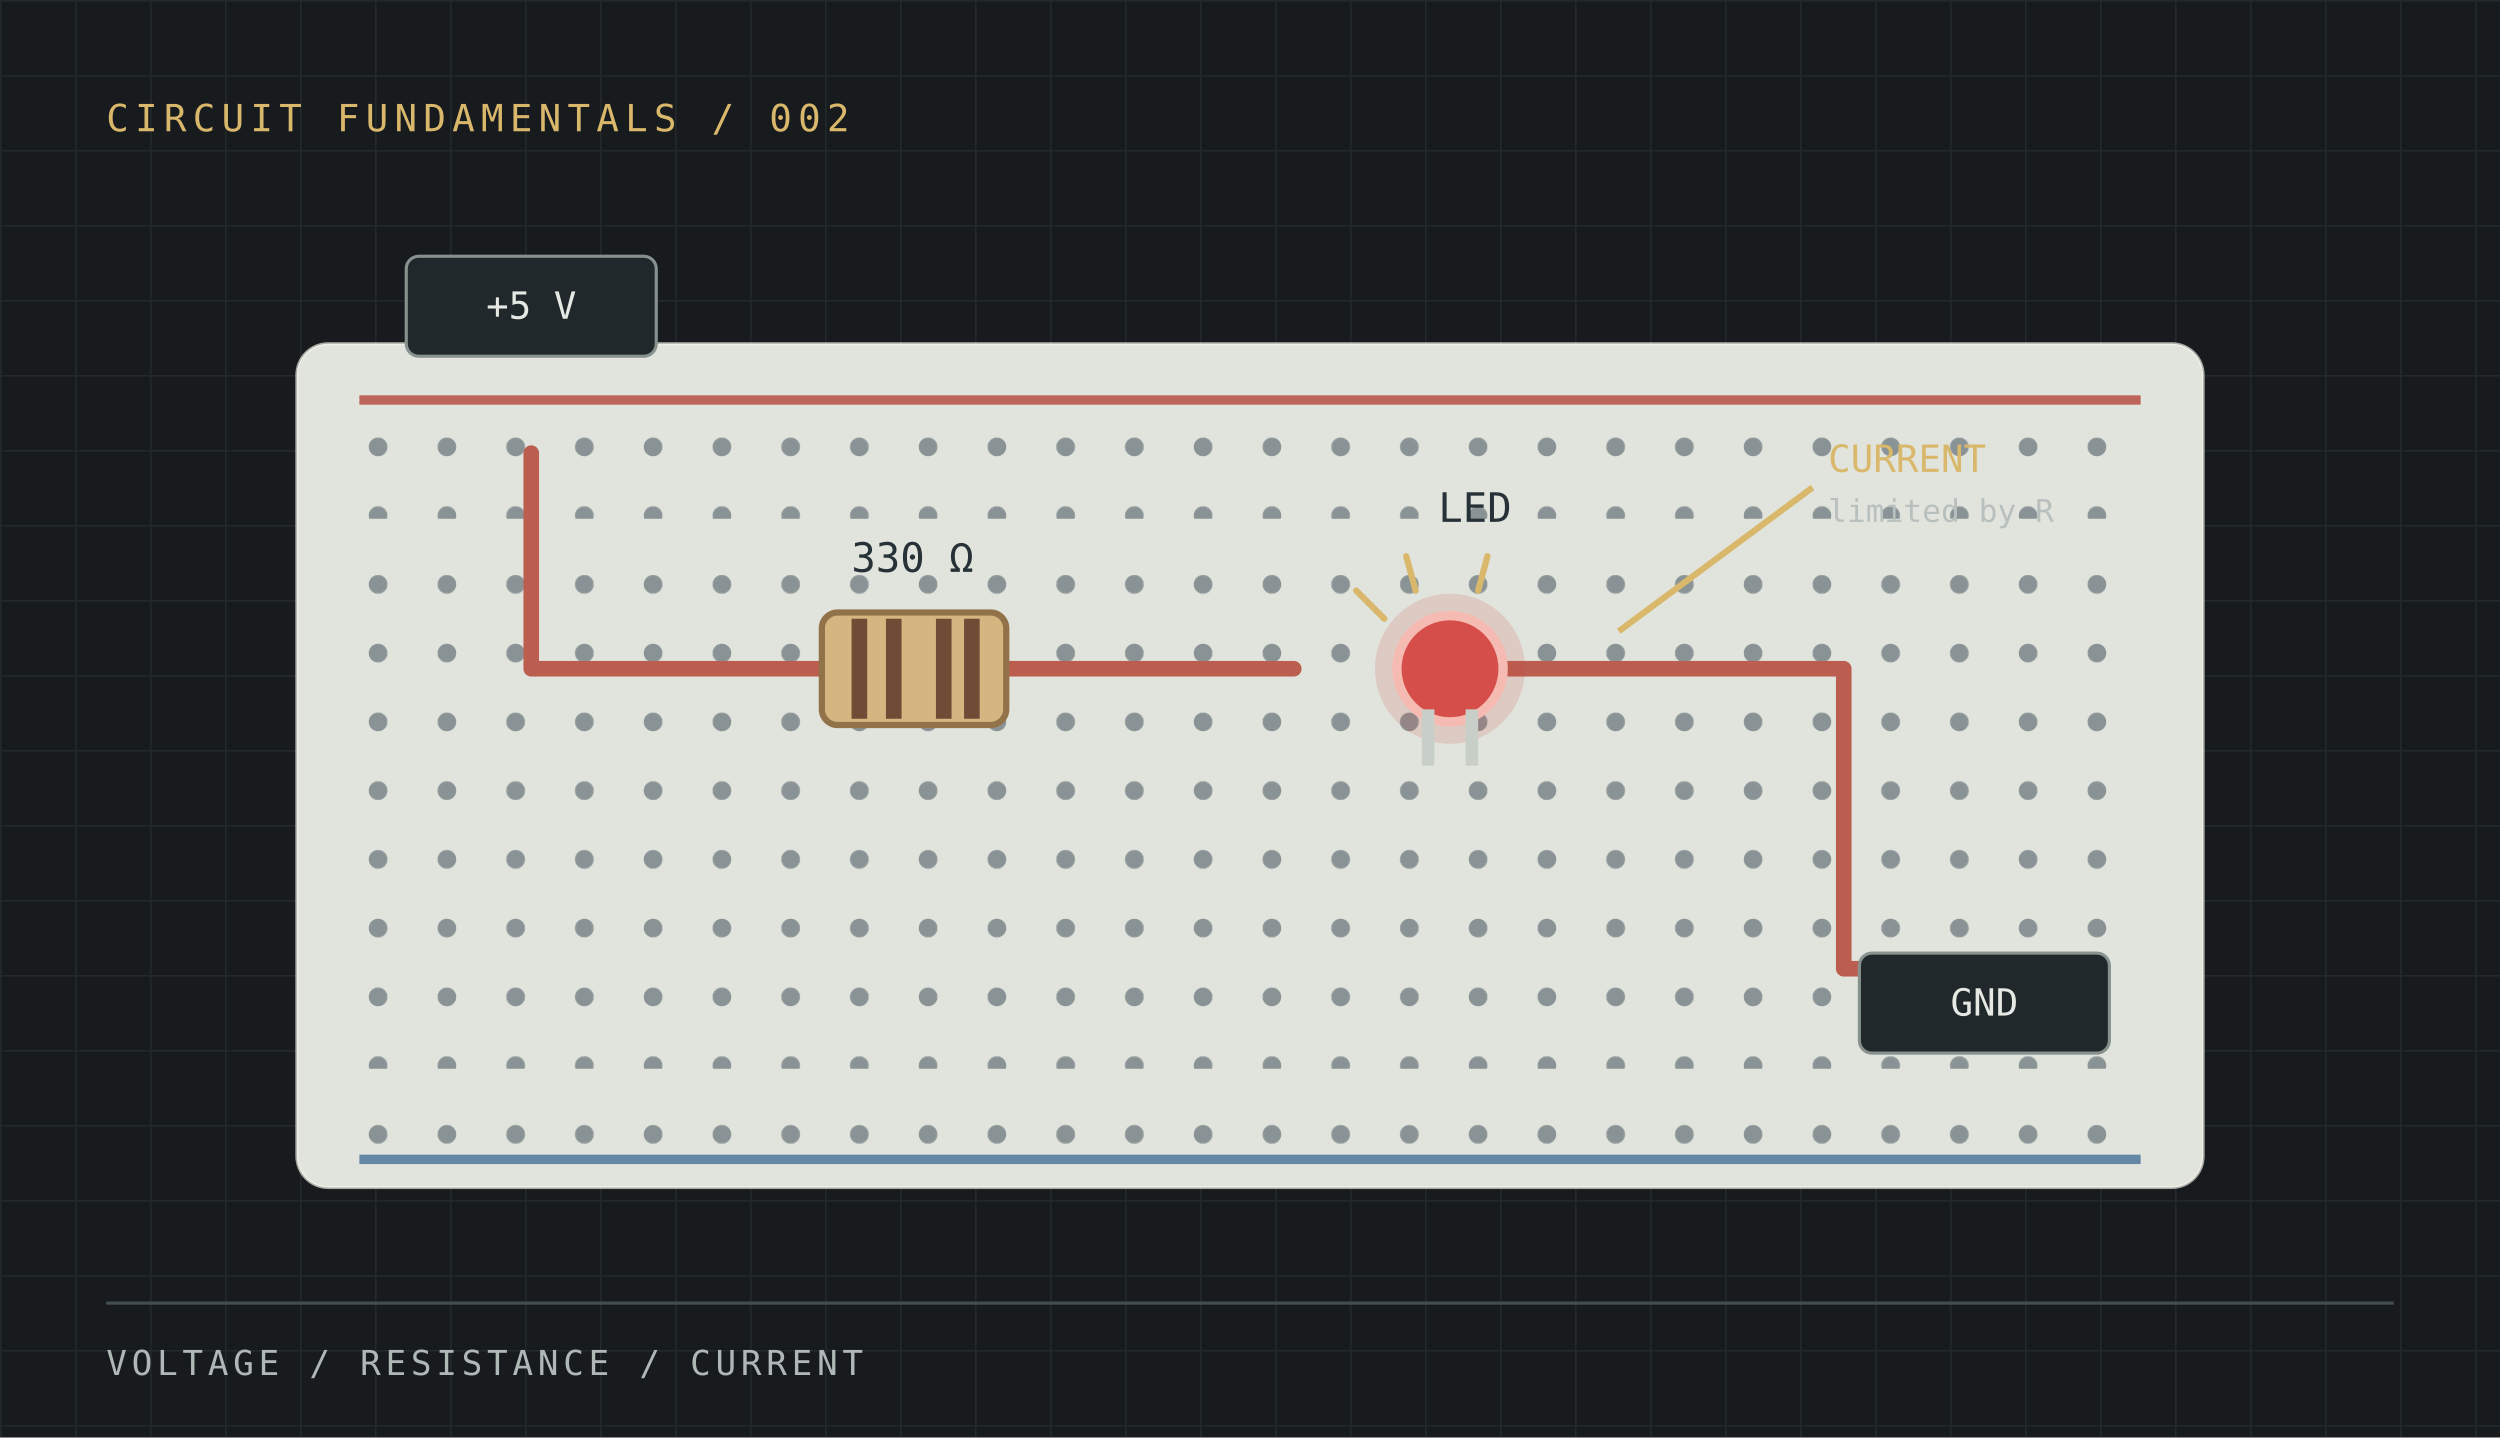
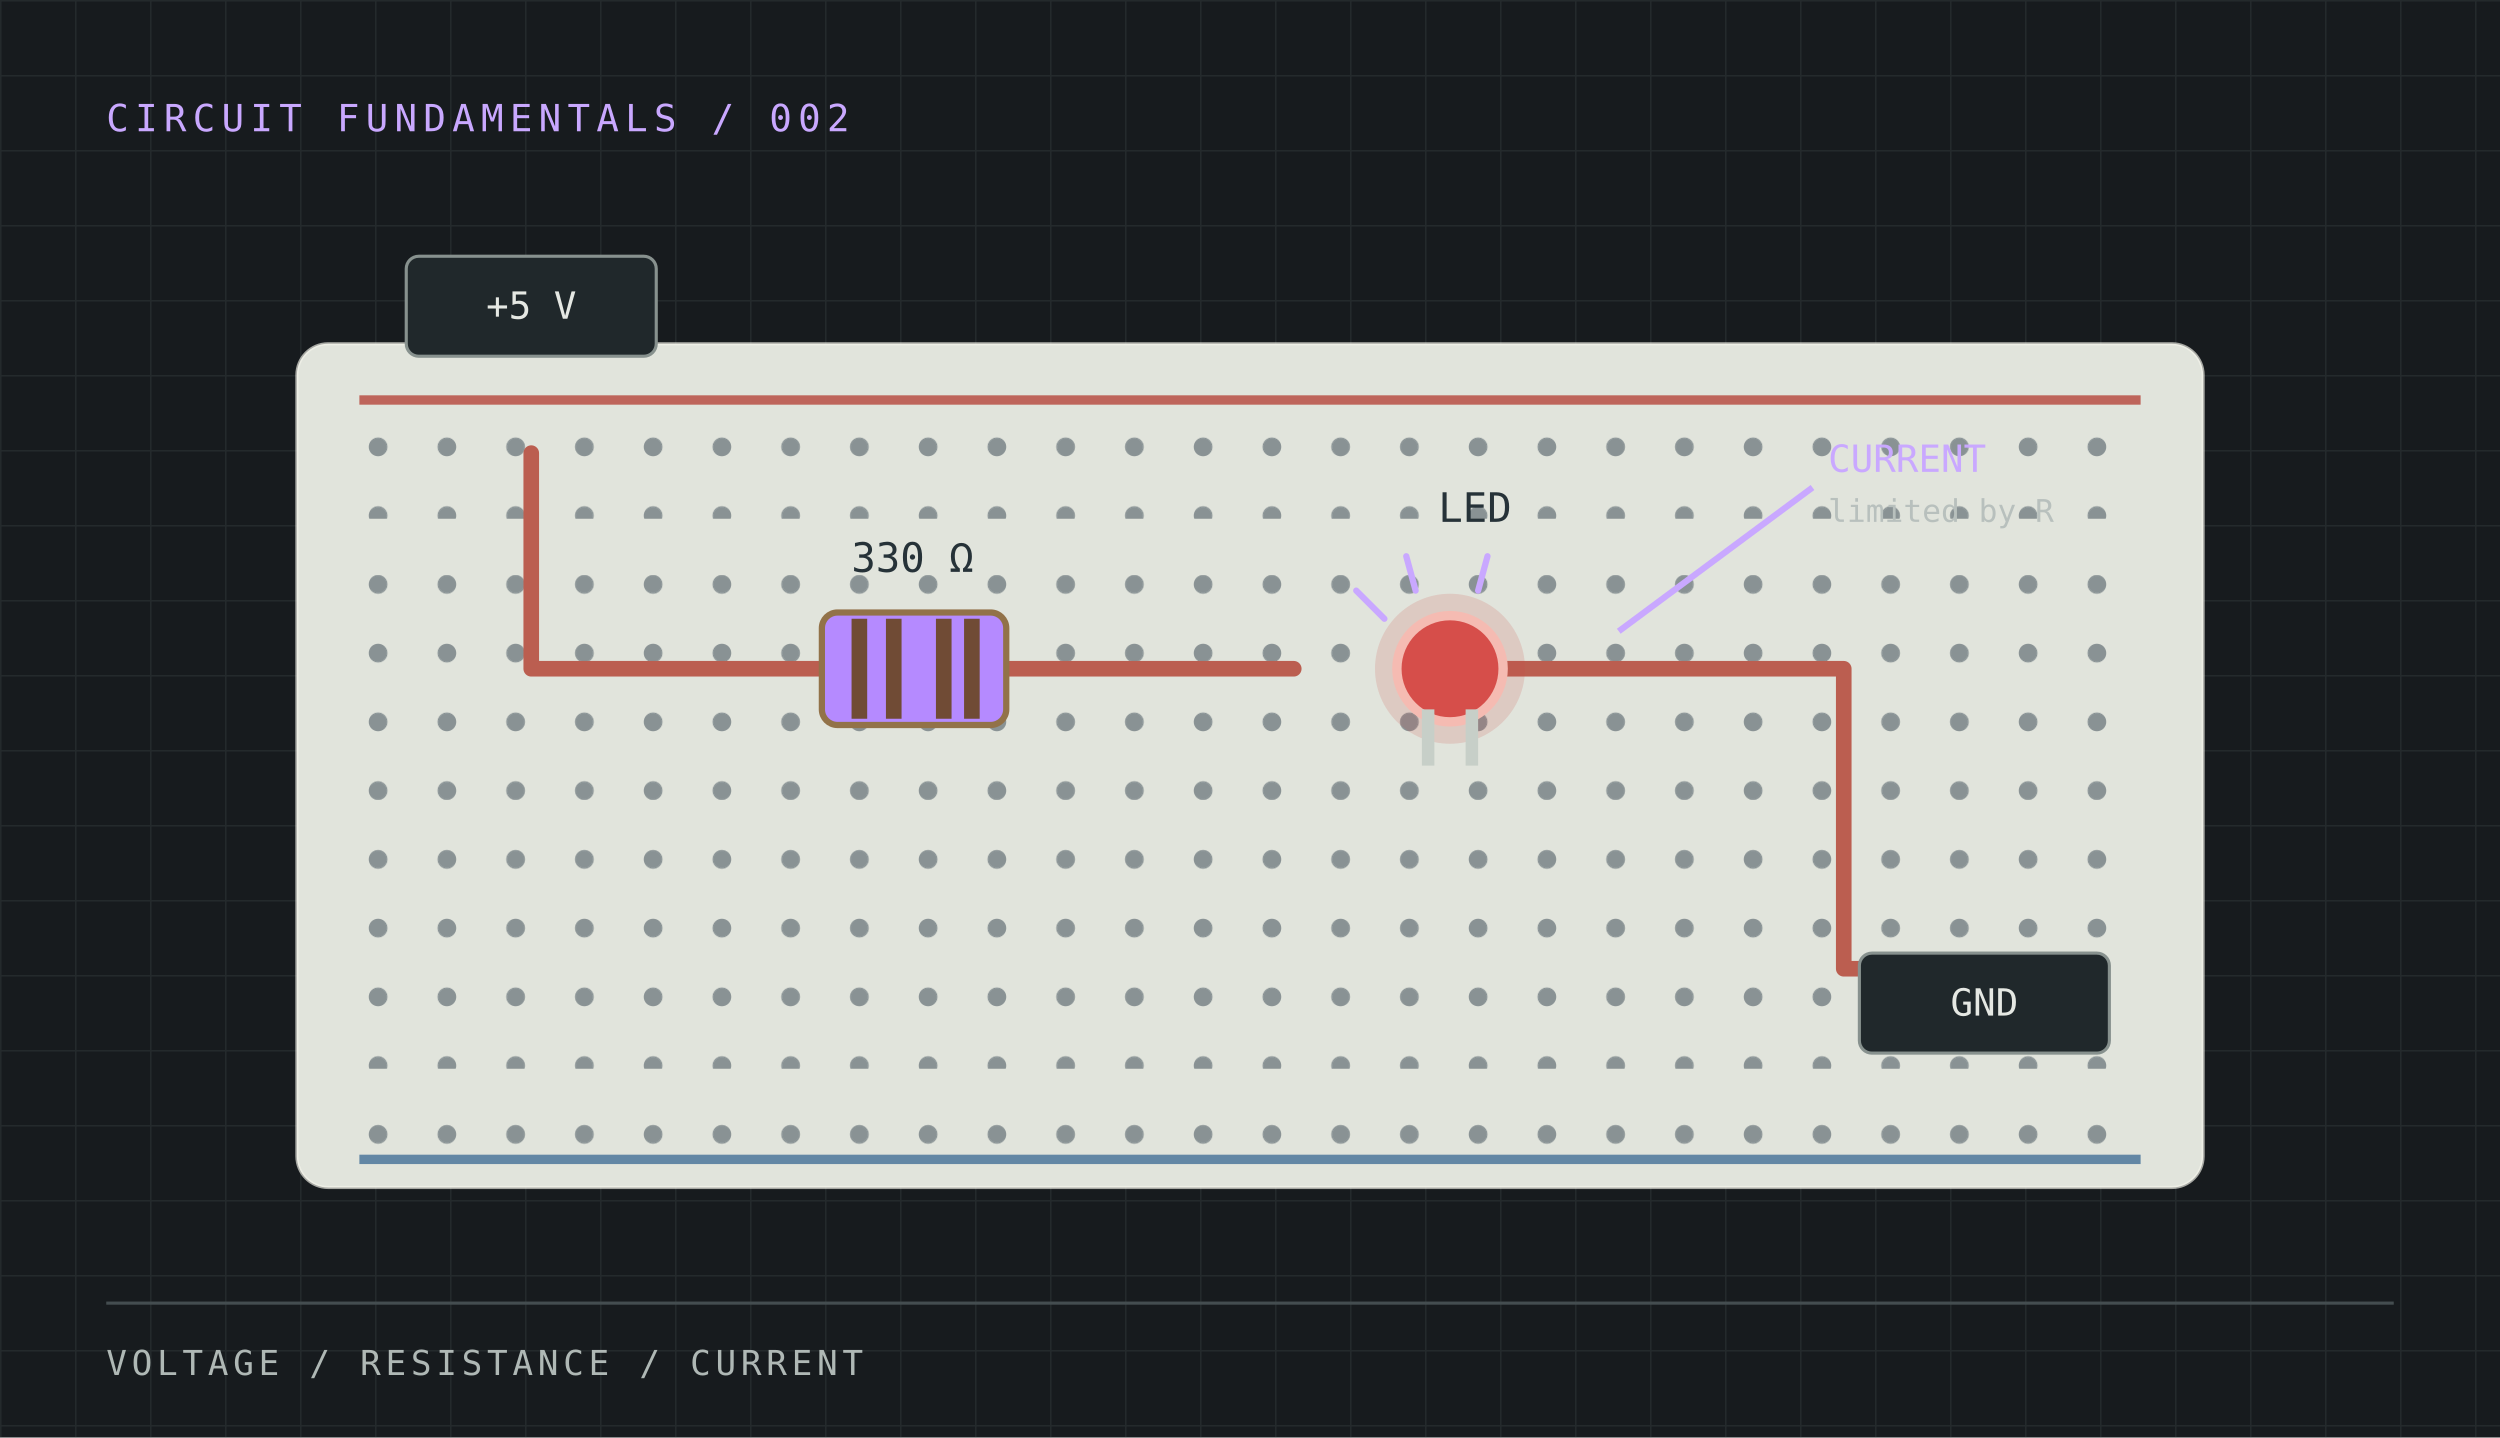
<svg xmlns="http://www.w3.org/2000/svg" viewBox="0 0 800 460" fill="none">
  <defs>
    <pattern id="grid" width="24" height="24" patternUnits="userSpaceOnUse">
      <path d="M24 0H0V24" stroke="#7f8b8c" stroke-opacity=".13" />
    </pattern>
    <pattern id="holes" width="22" height="22" patternUnits="userSpaceOnUse">
      <circle cx="11" cy="11" r="3" fill="#899294" />
    </pattern>
  </defs>
  <rect width="800" height="460" fill="#171b1e" />
  <rect width="800" height="460" fill="url(#grid)" />
-   <text x="34" y="42" fill="#d9b76b" font-family="monospace" font-size="12" letter-spacing="2">CIRCUIT FUNDAMENTALS / 002</text>
+   <text x="34" y="42" fill="#c9a8ff" font-family="monospace" font-size="12" letter-spacing="2">CIRCUIT FUNDAMENTALS / 002</text>
  <rect x="95" y="110" width="610" height="270" rx="10" fill="#e1e4dc" stroke="#f4f4eb" stroke-opacity=".65" />
  <rect x="115" y="132" width="570" height="34" fill="url(#holes)" />
  <rect x="115" y="184" width="570" height="72" fill="url(#holes)" />
  <rect x="115" y="270" width="570" height="72" fill="url(#holes)" />
  <rect x="115" y="353" width="570" height="14" fill="url(#holes)" />
  <path d="M115 128H685" stroke="#be655b" stroke-width="3" />
  <path d="M115 371H685" stroke="#6387a5" stroke-width="3" />
  <path d="M170 145V214H263M322 214H414M480 214H590V310H638" stroke="#bb5e50" stroke-width="5" stroke-linecap="round" stroke-linejoin="round" />
  <g transform="translate(263 196)">
-     <rect width="59" height="36" rx="5" fill="#d4b680" stroke="#927249" stroke-width="2" />
+     <rect width="59" height="36" rx="5" fill="#b58aff" stroke="#927249" stroke-width="2" />
    <path d="M12 2V34M23 2V34M39 2V34M48 2V34" stroke="#704b35" stroke-width="5" />
  </g>
  <text x="292" y="183" fill="#263238" font-family="monospace" font-size="13" text-anchor="middle">330 Ω</text>
  <g transform="translate(447 196)">
    <circle cx="17" cy="18" r="24" fill="#c94a45" fill-opacity=".17" />
    <circle cx="17" cy="18" r="17" fill="#d64e4a" stroke="#f5bbb2" stroke-width="3" />
    <path d="M10 31V49M24 31V49" stroke="#c7cfc8" stroke-width="4" />
-     <path d="M-4 2L-13 -7M6 -7L3 -18M26 -7L29 -18" stroke="#d9b76b" stroke-width="2" stroke-linecap="round" />
+     <path d="M-4 2L-13 -7M6 -7L3 -18M26 -7L29 -18" stroke="#c9a8ff" stroke-width="2" stroke-linecap="round" />
  </g>
  <text x="472" y="167" fill="#263238" font-family="monospace" font-size="13" text-anchor="middle">LED</text>
  <rect x="130" y="82" width="80" height="32" rx="4" fill="#20282b" stroke="#87918e" />
  <text x="170" y="102" fill="#e5e8e3" font-family="monospace" font-size="12" text-anchor="middle">+5 V</text>
  <rect x="595" y="305" width="80" height="32" rx="4" fill="#20282b" stroke="#87918e" />
  <text x="635" y="325" fill="#e5e8e3" font-family="monospace" font-size="12" text-anchor="middle">GND</text>
-   <path d="M518 202L580 156" stroke="#d9b76b" stroke-width="2" />
-   <text x="585" y="151" fill="#d9b76b" font-family="monospace" font-size="12">CURRENT</text>
+   <path d="M518 202L580 156" stroke="#c9a8ff" stroke-width="2" />
+   <text x="585" y="151" fill="#c9a8ff" font-family="monospace" font-size="12">CURRENT</text>
  <text x="585" y="167" fill="#b8c0bd" font-family="monospace" font-size="10">limited by R</text>
  <path d="M34 417H766" stroke="#444d50" />
  <text x="34" y="440" fill="#afb8b5" font-family="monospace" font-size="11" letter-spacing="1.5">VOLTAGE / RESISTANCE / CURRENT</text>
</svg>
